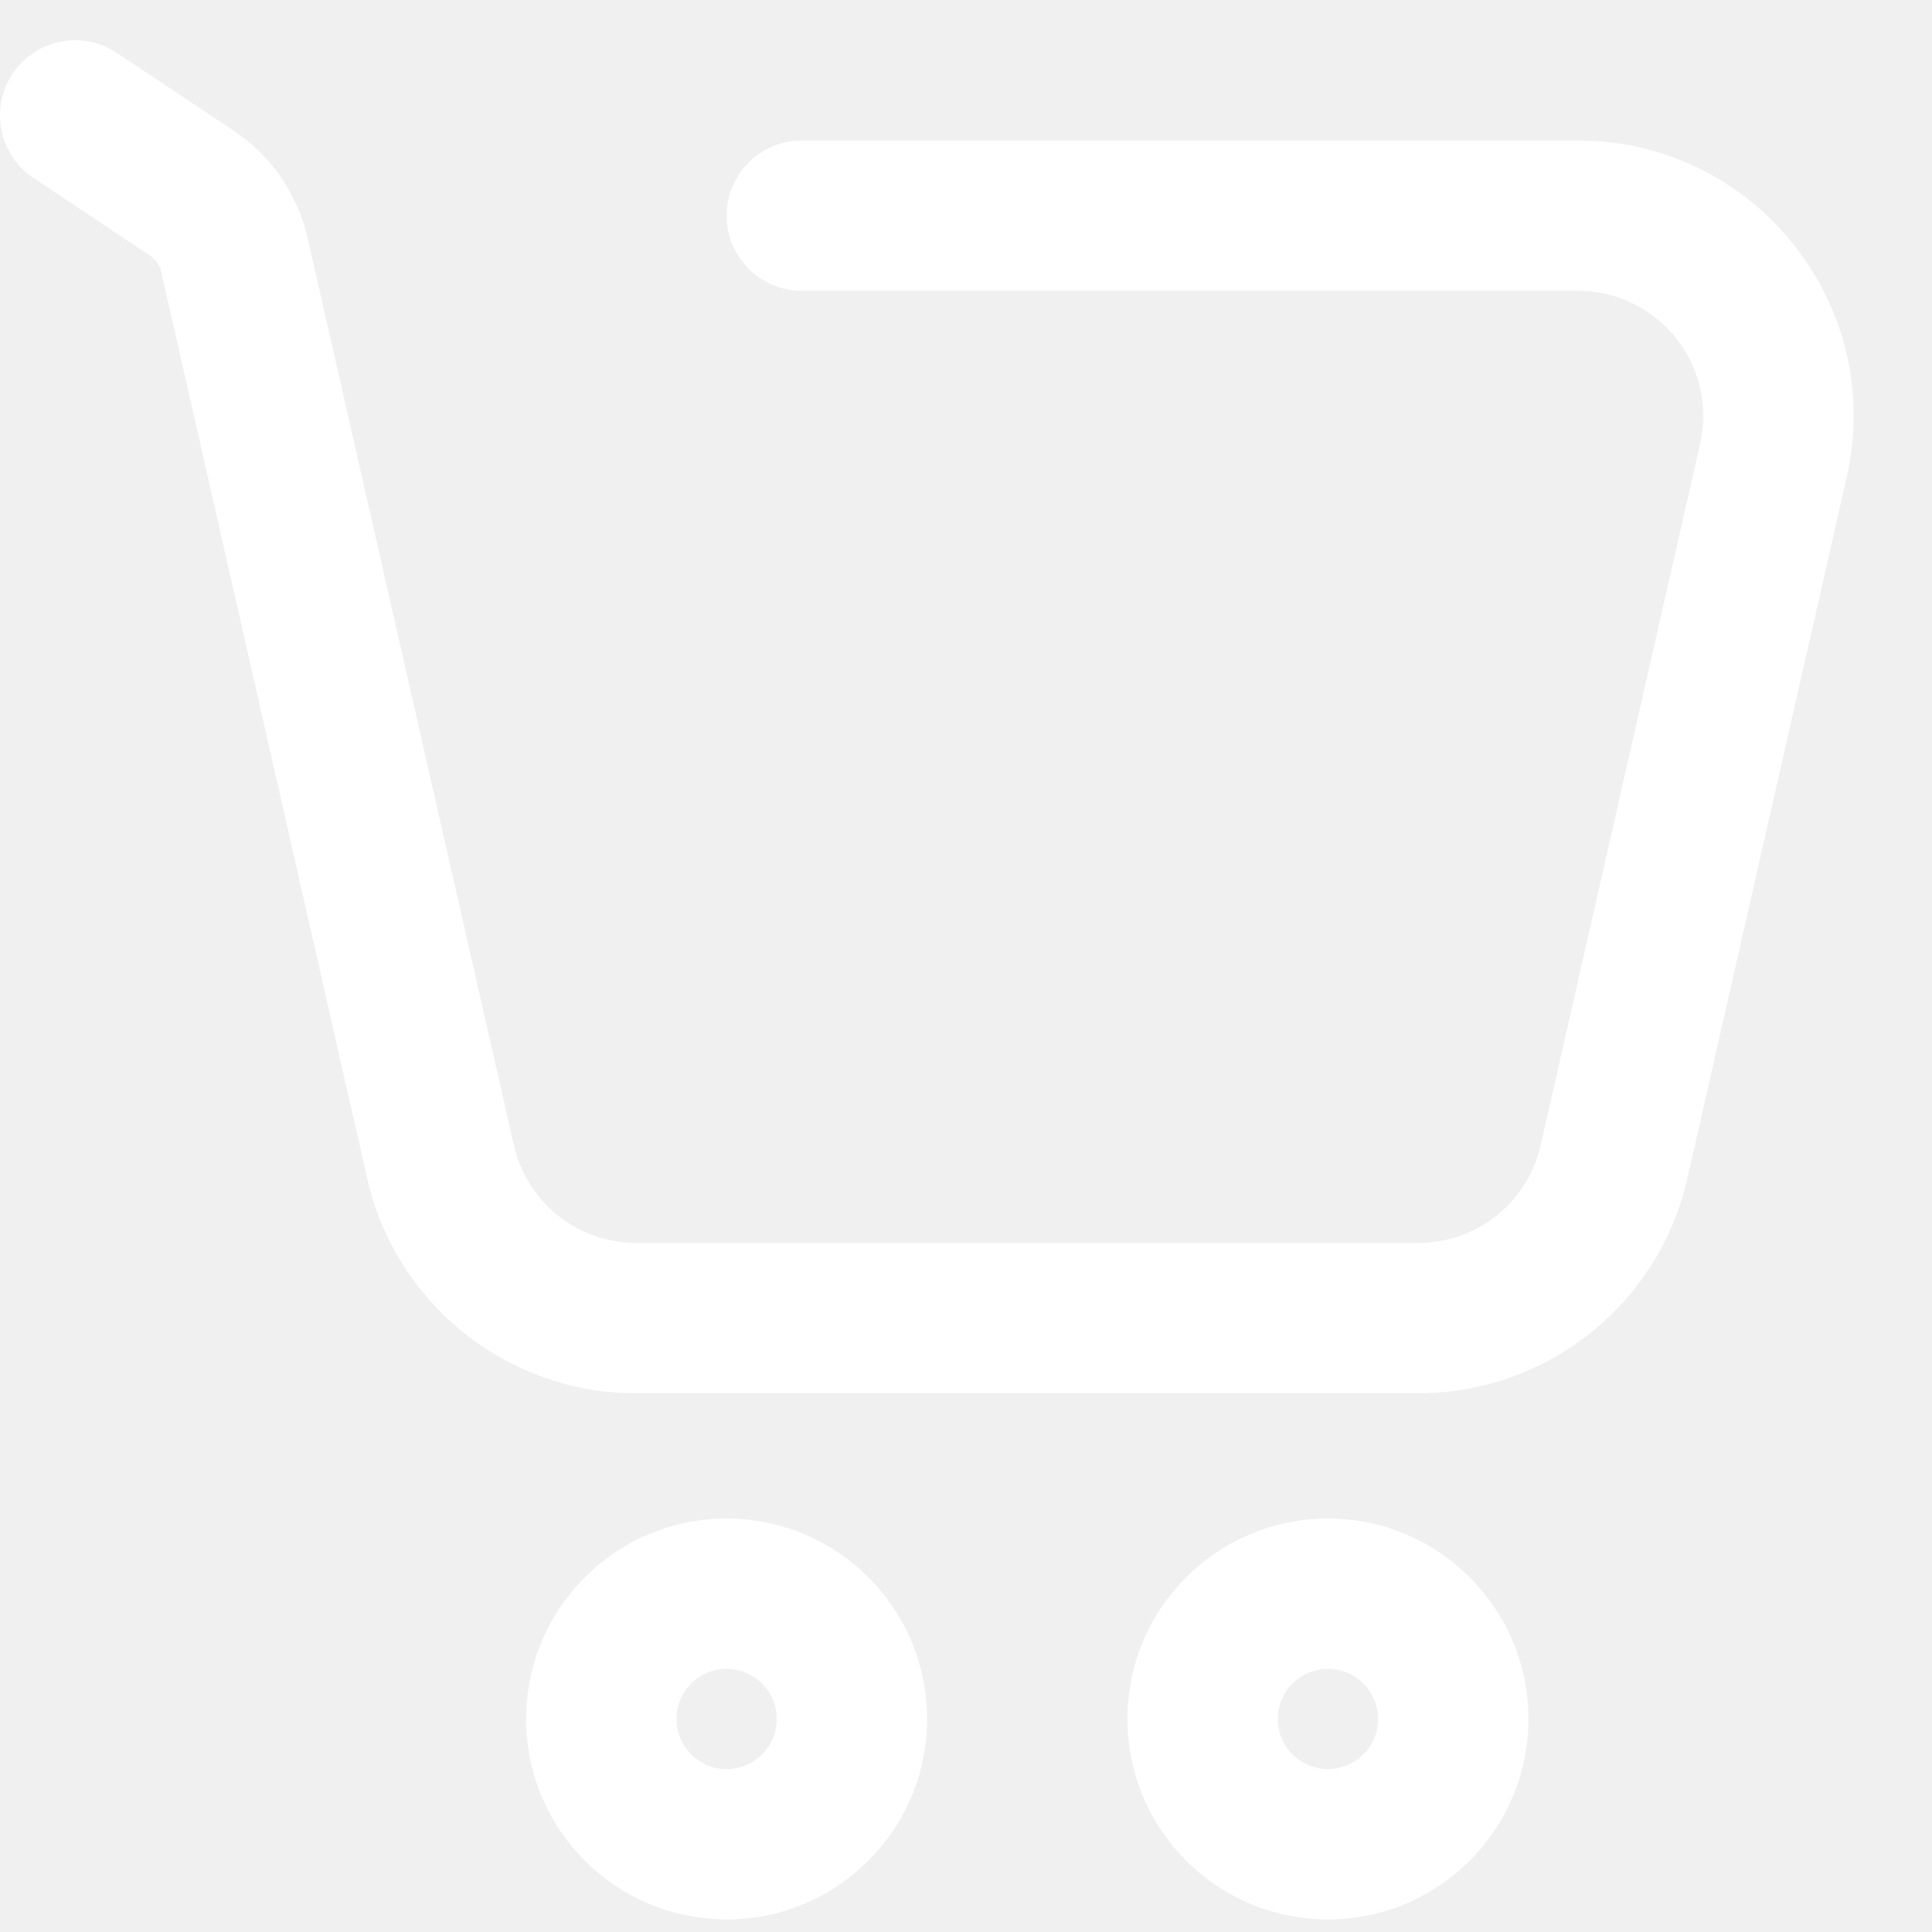
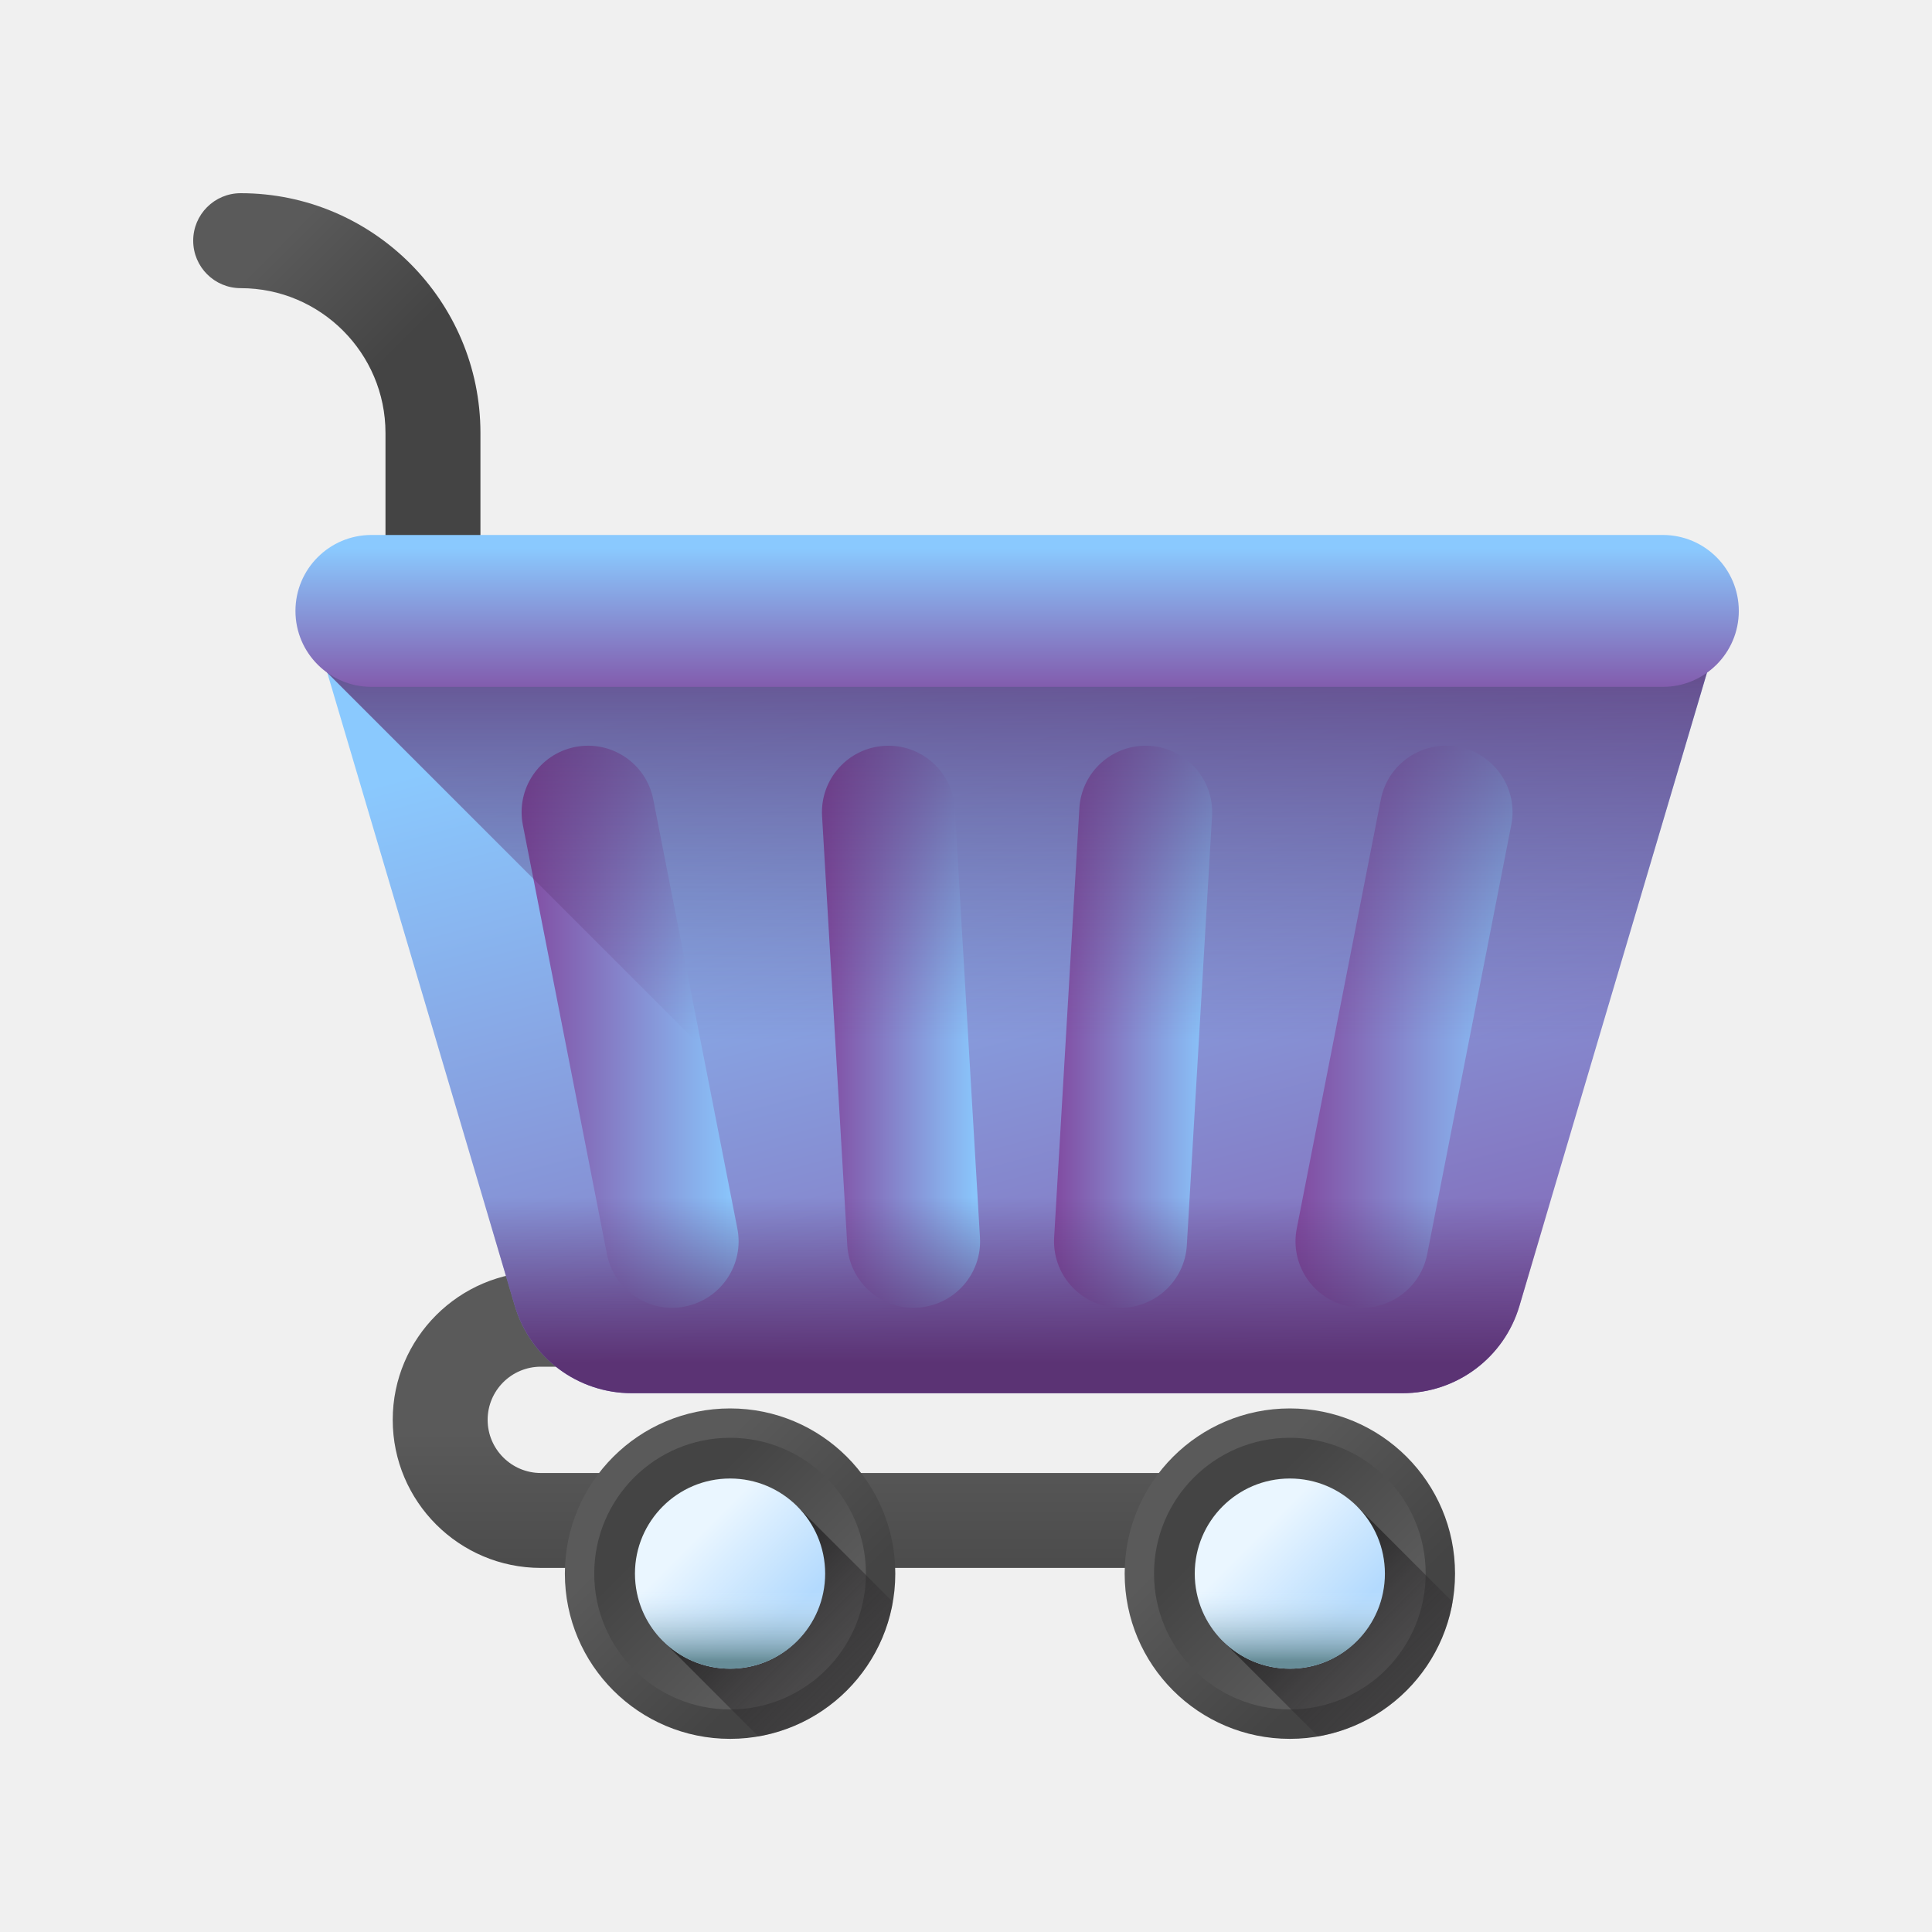
- <svg xmlns="http://www.w3.org/2000/svg" width="21" height="21" viewBox="0 0 21 21" fill="none">
-   <path fill-rule="evenodd" clip-rule="evenodd" d="M14.434 19.229C14.735 19.229 14.979 18.985 14.979 18.685C14.979 18.384 14.735 18.14 14.434 18.14C14.133 18.14 13.889 18.384 13.889 18.685C13.889 18.985 14.133 19.229 14.434 19.229ZM14.434 20.863C15.637 20.863 16.613 19.888 16.613 18.685C16.613 17.481 15.637 16.506 14.434 16.506C13.231 16.506 12.255 17.481 12.255 18.685C12.255 19.888 13.231 20.863 14.434 20.863Z" fill="white" />
-   <path fill-rule="evenodd" clip-rule="evenodd" d="M7.898 19.229C8.199 19.229 8.443 18.985 8.443 18.685C8.443 18.384 8.199 18.14 7.898 18.14C7.597 18.14 7.353 18.384 7.353 18.685C7.353 18.985 7.597 19.229 7.898 19.229ZM7.898 20.863C9.101 20.863 10.077 19.888 10.077 18.685C10.077 17.481 9.101 16.506 7.898 16.506C6.695 16.506 5.719 17.481 5.719 18.685C5.719 19.888 6.695 20.863 7.898 20.863Z" fill="white" />
-   <path fill-rule="evenodd" clip-rule="evenodd" d="M0.137 0.801C0.388 0.426 0.895 0.325 1.27 0.575L2.543 1.423C2.949 1.694 3.236 2.111 3.344 2.587L5.586 12.45C5.727 13.07 6.278 13.51 6.914 13.51H15.418C16.054 13.51 16.605 13.07 16.746 12.45L18.479 4.824C18.673 3.972 18.025 3.161 17.151 3.161H8.715C8.264 3.161 7.898 2.795 7.898 2.344C7.898 1.893 8.264 1.527 8.715 1.527H17.151C19.074 1.527 20.499 3.312 20.073 5.187L18.34 12.812C18.029 14.176 16.817 15.144 15.418 15.144H6.914C5.515 15.144 4.302 14.176 3.992 12.812L1.751 2.949C1.735 2.881 1.694 2.821 1.636 2.783L0.364 1.934C-0.012 1.684 -0.113 1.177 0.137 0.801Z" fill="white" />
+ <svg xmlns="http://www.w3.org/2000/svg" width="40" height="40" viewBox="0 0 40 40" fill="none">
+   <path d="M26.965 32.462H11.197C9.506 32.462 8.131 31.087 8.131 29.396C8.131 27.706 9.506 26.33 11.197 26.33H12.812C13.355 26.33 13.795 26.77 13.795 27.313C13.795 27.856 13.355 28.296 12.812 28.296H11.197C10.59 28.296 10.096 28.789 10.096 29.396C10.096 30.003 10.59 30.497 11.197 30.497H26.965C27.508 30.497 27.948 30.937 27.948 31.48C27.948 32.022 27.508 32.462 26.965 32.462Z" fill="url(#paint0_linear_1256_17735)" />
+   <path d="M8.964 13.278C8.421 13.278 7.981 12.838 7.981 12.295V8.964C7.981 7.311 6.636 5.966 4.983 5.966C4.44 5.966 4 5.526 4 4.983C4 4.44 4.44 4 4.983 4C7.72 4 9.947 6.227 9.947 8.964V12.295C9.947 12.838 9.507 13.278 8.964 13.278Z" fill="url(#paint1_linear_1256_17735)" />
+   <path d="M15.116 36.001C17.004 36.001 18.536 34.469 18.536 32.58C18.536 30.691 17.004 29.16 15.116 29.16C13.227 29.16 11.695 30.691 11.695 32.58C11.695 34.469 13.227 36.001 15.116 36.001Z" fill="url(#paint2_linear_1256_17735)" />
+   <path d="M15.115 35.392C16.668 35.392 17.928 34.133 17.928 32.58C17.928 31.027 16.668 29.768 15.115 29.768C13.562 29.768 12.303 31.027 12.303 32.58C12.303 34.133 13.562 35.392 15.115 35.392Z" fill="url(#paint3_linear_1256_17735)" />
+   <path d="M13.723 33.971L15.7 35.949C17.119 35.704 18.239 34.584 18.484 33.165L16.506 31.188L13.723 33.971Z" fill="url(#paint4_linear_1256_17735)" />
+   <path d="M15.115 34.548C16.202 34.548 17.084 33.667 17.084 32.58C17.084 31.493 16.202 30.611 15.115 30.611C14.028 30.611 13.146 31.493 13.146 32.58C13.146 33.667 14.028 34.548 15.115 34.548Z" fill="url(#paint5_linear_1256_17735)" />
+   <path d="M17.083 32.58C17.083 33.084 16.891 33.588 16.506 33.972C15.738 34.741 14.492 34.741 13.723 33.972C13.338 33.588 13.146 33.084 13.146 32.58H17.083Z" fill="url(#paint6_linear_1256_17735)" />
+   <path d="M26.705 36.001C28.594 36.001 30.125 34.469 30.125 32.58C30.125 30.691 28.594 29.16 26.705 29.16C24.816 29.16 23.285 30.691 23.285 32.58C23.285 34.469 24.816 36.001 26.705 36.001Z" fill="url(#paint7_linear_1256_17735)" />
+   <path d="M26.705 35.392C28.258 35.392 29.517 34.133 29.517 32.58C29.517 31.027 28.258 29.768 26.705 29.768C25.152 29.768 23.893 31.027 23.893 32.58C23.893 34.133 25.152 35.392 26.705 35.392Z" fill="url(#paint8_linear_1256_17735)" />
+   <path d="M25.312 33.971L27.29 35.949C28.709 35.704 29.829 34.584 30.074 33.165L28.096 31.188L25.312 33.971Z" fill="url(#paint9_linear_1256_17735)" />
+   <path d="M26.705 34.548C27.792 34.548 28.673 33.667 28.673 32.58C28.673 31.493 27.792 30.611 26.705 30.611C25.618 30.611 24.736 31.493 24.736 32.58C24.736 33.667 25.618 34.548 26.705 34.548Z" fill="url(#paint10_linear_1256_17735)" />
+   <path d="M28.674 32.58C28.674 33.084 28.481 33.588 28.097 33.972C27.328 34.741 26.082 34.741 25.313 33.972C24.928 33.588 24.736 33.084 24.736 32.58H28.674Z" fill="url(#paint11_linear_1256_17735)" />
+   <path d="M29.037 28.844H13.079C11.961 28.844 10.976 28.109 10.658 27.036L6.699 13.67H35.417L31.458 27.036C31.14 28.109 30.155 28.844 29.037 28.844Z" fill="url(#paint12_linear_1256_17735)" />
+   <path d="M28.2 27.076C28.845 27.076 29.42 26.621 29.549 25.965L31.289 17.08C31.436 16.334 30.95 15.612 30.204 15.465C29.458 15.319 28.735 15.805 28.589 16.551L26.848 25.436C26.702 26.181 27.188 26.904 27.934 27.05C28.023 27.068 28.112 27.076 28.2 27.076Z" fill="url(#paint13_linear_1256_17735)" />
+   <path d="M13.914 27.076C14.002 27.076 14.091 27.068 14.18 27.05C14.926 26.904 15.412 26.181 15.266 25.436L13.525 16.551C13.379 15.805 12.656 15.319 11.91 15.465C11.165 15.611 10.679 16.334 10.825 17.08L12.566 25.965C12.694 26.621 13.27 27.076 13.914 27.076Z" fill="url(#paint14_linear_1256_17735)" />
+   <path d="M23.2 27.076C23.923 27.076 24.529 26.512 24.572 25.781L25.094 16.896C25.138 16.138 24.56 15.486 23.801 15.442C23.043 15.397 22.391 15.976 22.347 16.735L21.825 25.619C21.78 26.378 22.359 27.029 23.117 27.073C23.145 27.075 23.172 27.076 23.2 27.076Z" fill="url(#paint15_linear_1256_17735)" />
+   <path d="M18.914 27.076C18.942 27.076 18.969 27.075 18.996 27.073C19.755 27.029 20.334 26.378 20.289 25.619L19.767 16.735C19.723 15.976 19.072 15.397 18.313 15.442C17.554 15.486 16.975 16.138 17.02 16.896L17.542 25.781C17.585 26.512 18.191 27.076 18.914 27.076Z" fill="url(#paint16_linear_1256_17735)" />
+   <path d="M8.947 21.258L10.659 27.037C10.976 28.109 11.962 28.845 13.08 28.845H29.038C30.156 28.845 31.142 28.11 31.459 27.037L33.171 21.258H8.947Z" fill="url(#paint17_linear_1256_17735)" />
+   <path d="M35.417 13.67L31.459 27.037C31.141 28.108 30.156 28.844 29.037 28.844H21.693L6.776 13.928L6.776 13.929L6.699 13.67H35.417V13.67Z" fill="url(#paint18_linear_1256_17735)" />
+   <path d="M34.427 14.221H7.69C6.821 14.221 6.117 13.517 6.117 12.649C6.117 11.78 6.821 11.076 7.69 11.076H34.427C35.296 11.076 36 11.78 36 12.649C36 13.517 35.296 14.221 34.427 14.221Z" fill="url(#paint19_linear_1256_17735)" />
+   <defs>
+     <linearGradient id="paint0_linear_1256_17735" x1="18.039" y1="29.663" x2="18.039" y2="33.879" gradientUnits="userSpaceOnUse">
+       <stop stop-color="#5A5A5A" />
+       <stop offset="1" stop-color="#444444" />
+     </linearGradient>
+     <linearGradient id="paint1_linear_1256_17735" x1="4.979" y1="5.821" x2="7.314" y2="8.156" gradientUnits="userSpaceOnUse">
+       <stop stop-color="#5A5A5A" />
+       <stop offset="1" stop-color="#444444" />
+     </linearGradient>
+     <linearGradient id="paint2_linear_1256_17735" x1="13.661" y1="31.126" x2="16.531" y2="33.996" gradientUnits="userSpaceOnUse">
+       <stop stop-color="#5A5A5A" />
+       <stop offset="1" stop-color="#444444" />
+     </linearGradient>
+     <linearGradient id="paint3_linear_1256_17735" x1="16.311" y1="33.776" x2="13.951" y2="31.416" gradientUnits="userSpaceOnUse">
+       <stop stop-color="#5A5A5A" />
+       <stop offset="1" stop-color="#444444" />
+     </linearGradient>
+     <linearGradient id="paint4_linear_1256_17735" x1="18.712" y1="36.176" x2="14.486" y2="31.951" gradientUnits="userSpaceOnUse">
+       <stop stop-color="#433F43" stop-opacity="0" />
+       <stop offset="1" stop-color="#1A1A1A" />
+     </linearGradient>
+     <linearGradient id="paint5_linear_1256_17735" x1="14.388" y1="31.853" x2="16.167" y2="33.632" gradientUnits="userSpaceOnUse">
+       <stop stop-color="#EAF6FF" />
+       <stop offset="1" stop-color="#B3DAFE" />
+     </linearGradient>
+     <linearGradient id="paint6_linear_1256_17735" x1="15.115" y1="32.947" x2="15.115" y2="34.391" gradientUnits="userSpaceOnUse">
+       <stop stop-color="#D8ECFE" stop-opacity="0" />
+       <stop offset="1" stop-color="#678D98" />
+     </linearGradient>
+     <linearGradient id="paint7_linear_1256_17735" x1="25.251" y1="31.126" x2="28.121" y2="33.996" gradientUnits="userSpaceOnUse">
+       <stop stop-color="#5A5A5A" />
+       <stop offset="1" stop-color="#444444" />
+     </linearGradient>
+     <linearGradient id="paint8_linear_1256_17735" x1="27.901" y1="33.776" x2="25.541" y2="31.416" gradientUnits="userSpaceOnUse">
+       <stop stop-color="#5A5A5A" />
+       <stop offset="1" stop-color="#444444" />
+     </linearGradient>
+     <linearGradient id="paint9_linear_1256_17735" x1="30.302" y1="36.176" x2="26.076" y2="31.951" gradientUnits="userSpaceOnUse">
+       <stop stop-color="#433F43" stop-opacity="0" />
+       <stop offset="1" stop-color="#1A1A1A" />
+     </linearGradient>
+     <linearGradient id="paint10_linear_1256_17735" x1="25.978" y1="31.853" x2="27.756" y2="33.632" gradientUnits="userSpaceOnUse">
+       <stop stop-color="#EAF6FF" />
+       <stop offset="1" stop-color="#B3DAFE" />
+     </linearGradient>
+     <linearGradient id="paint11_linear_1256_17735" x1="26.705" y1="32.947" x2="26.705" y2="34.391" gradientUnits="userSpaceOnUse">
+       <stop stop-color="#D8ECFE" stop-opacity="0" />
+       <stop offset="1" stop-color="#678D98" />
+     </linearGradient>
+     <linearGradient id="paint12_linear_1256_17735" x1="20.804" y1="12.725" x2="26.502" y2="33.913" gradientUnits="userSpaceOnUse">
+       <stop stop-color="#8AC9FE" />
+       <stop offset="1" stop-color="#814AA0" />
+     </linearGradient>
+     <linearGradient id="paint13_linear_1256_17735" x1="31.315" y1="21.258" x2="26.822" y2="21.258" gradientUnits="userSpaceOnUse">
+       <stop stop-color="#8AC9FE" />
+       <stop offset="1" stop-color="#814AA0" />
+     </linearGradient>
+     <linearGradient id="paint14_linear_1256_17735" x1="15.292" y1="21.258" x2="10.799" y2="21.258" gradientUnits="userSpaceOnUse">
+       <stop stop-color="#8AC9FE" />
+       <stop offset="1" stop-color="#814AA0" />
+     </linearGradient>
+     <linearGradient id="paint15_linear_1256_17735" x1="25.096" y1="21.258" x2="21.822" y2="21.258" gradientUnits="userSpaceOnUse">
+       <stop stop-color="#8AC9FE" />
+       <stop offset="1" stop-color="#814AA0" />
+     </linearGradient>
+     <linearGradient id="paint16_linear_1256_17735" x1="20.292" y1="21.258" x2="17.018" y2="21.258" gradientUnits="userSpaceOnUse">
+       <stop stop-color="#8AC9FE" />
+       <stop offset="1" stop-color="#814AA0" />
+     </linearGradient>
+     <linearGradient id="paint17_linear_1256_17735" x1="21.059" y1="24.789" x2="21.059" y2="28.22" gradientUnits="userSpaceOnUse">
+       <stop stop-color="#5B3374" stop-opacity="0" />
+       <stop offset="1" stop-color="#5B3374" />
+     </linearGradient>
+     <linearGradient id="paint18_linear_1256_17735" x1="21.058" y1="21.546" x2="21.058" y2="11.651" gradientUnits="userSpaceOnUse">
+       <stop stop-color="#5B3374" stop-opacity="0" />
+       <stop offset="1" stop-color="#5B3374" />
+     </linearGradient>
+     <linearGradient id="paint19_linear_1256_17735" x1="21.058" y1="11.351" x2="21.058" y2="14.693" gradientUnits="userSpaceOnUse">
+       <stop stop-color="#8AC9FE" />
+       <stop offset="1" stop-color="#814AA0" />
+     </linearGradient>
+   </defs>
</svg>
